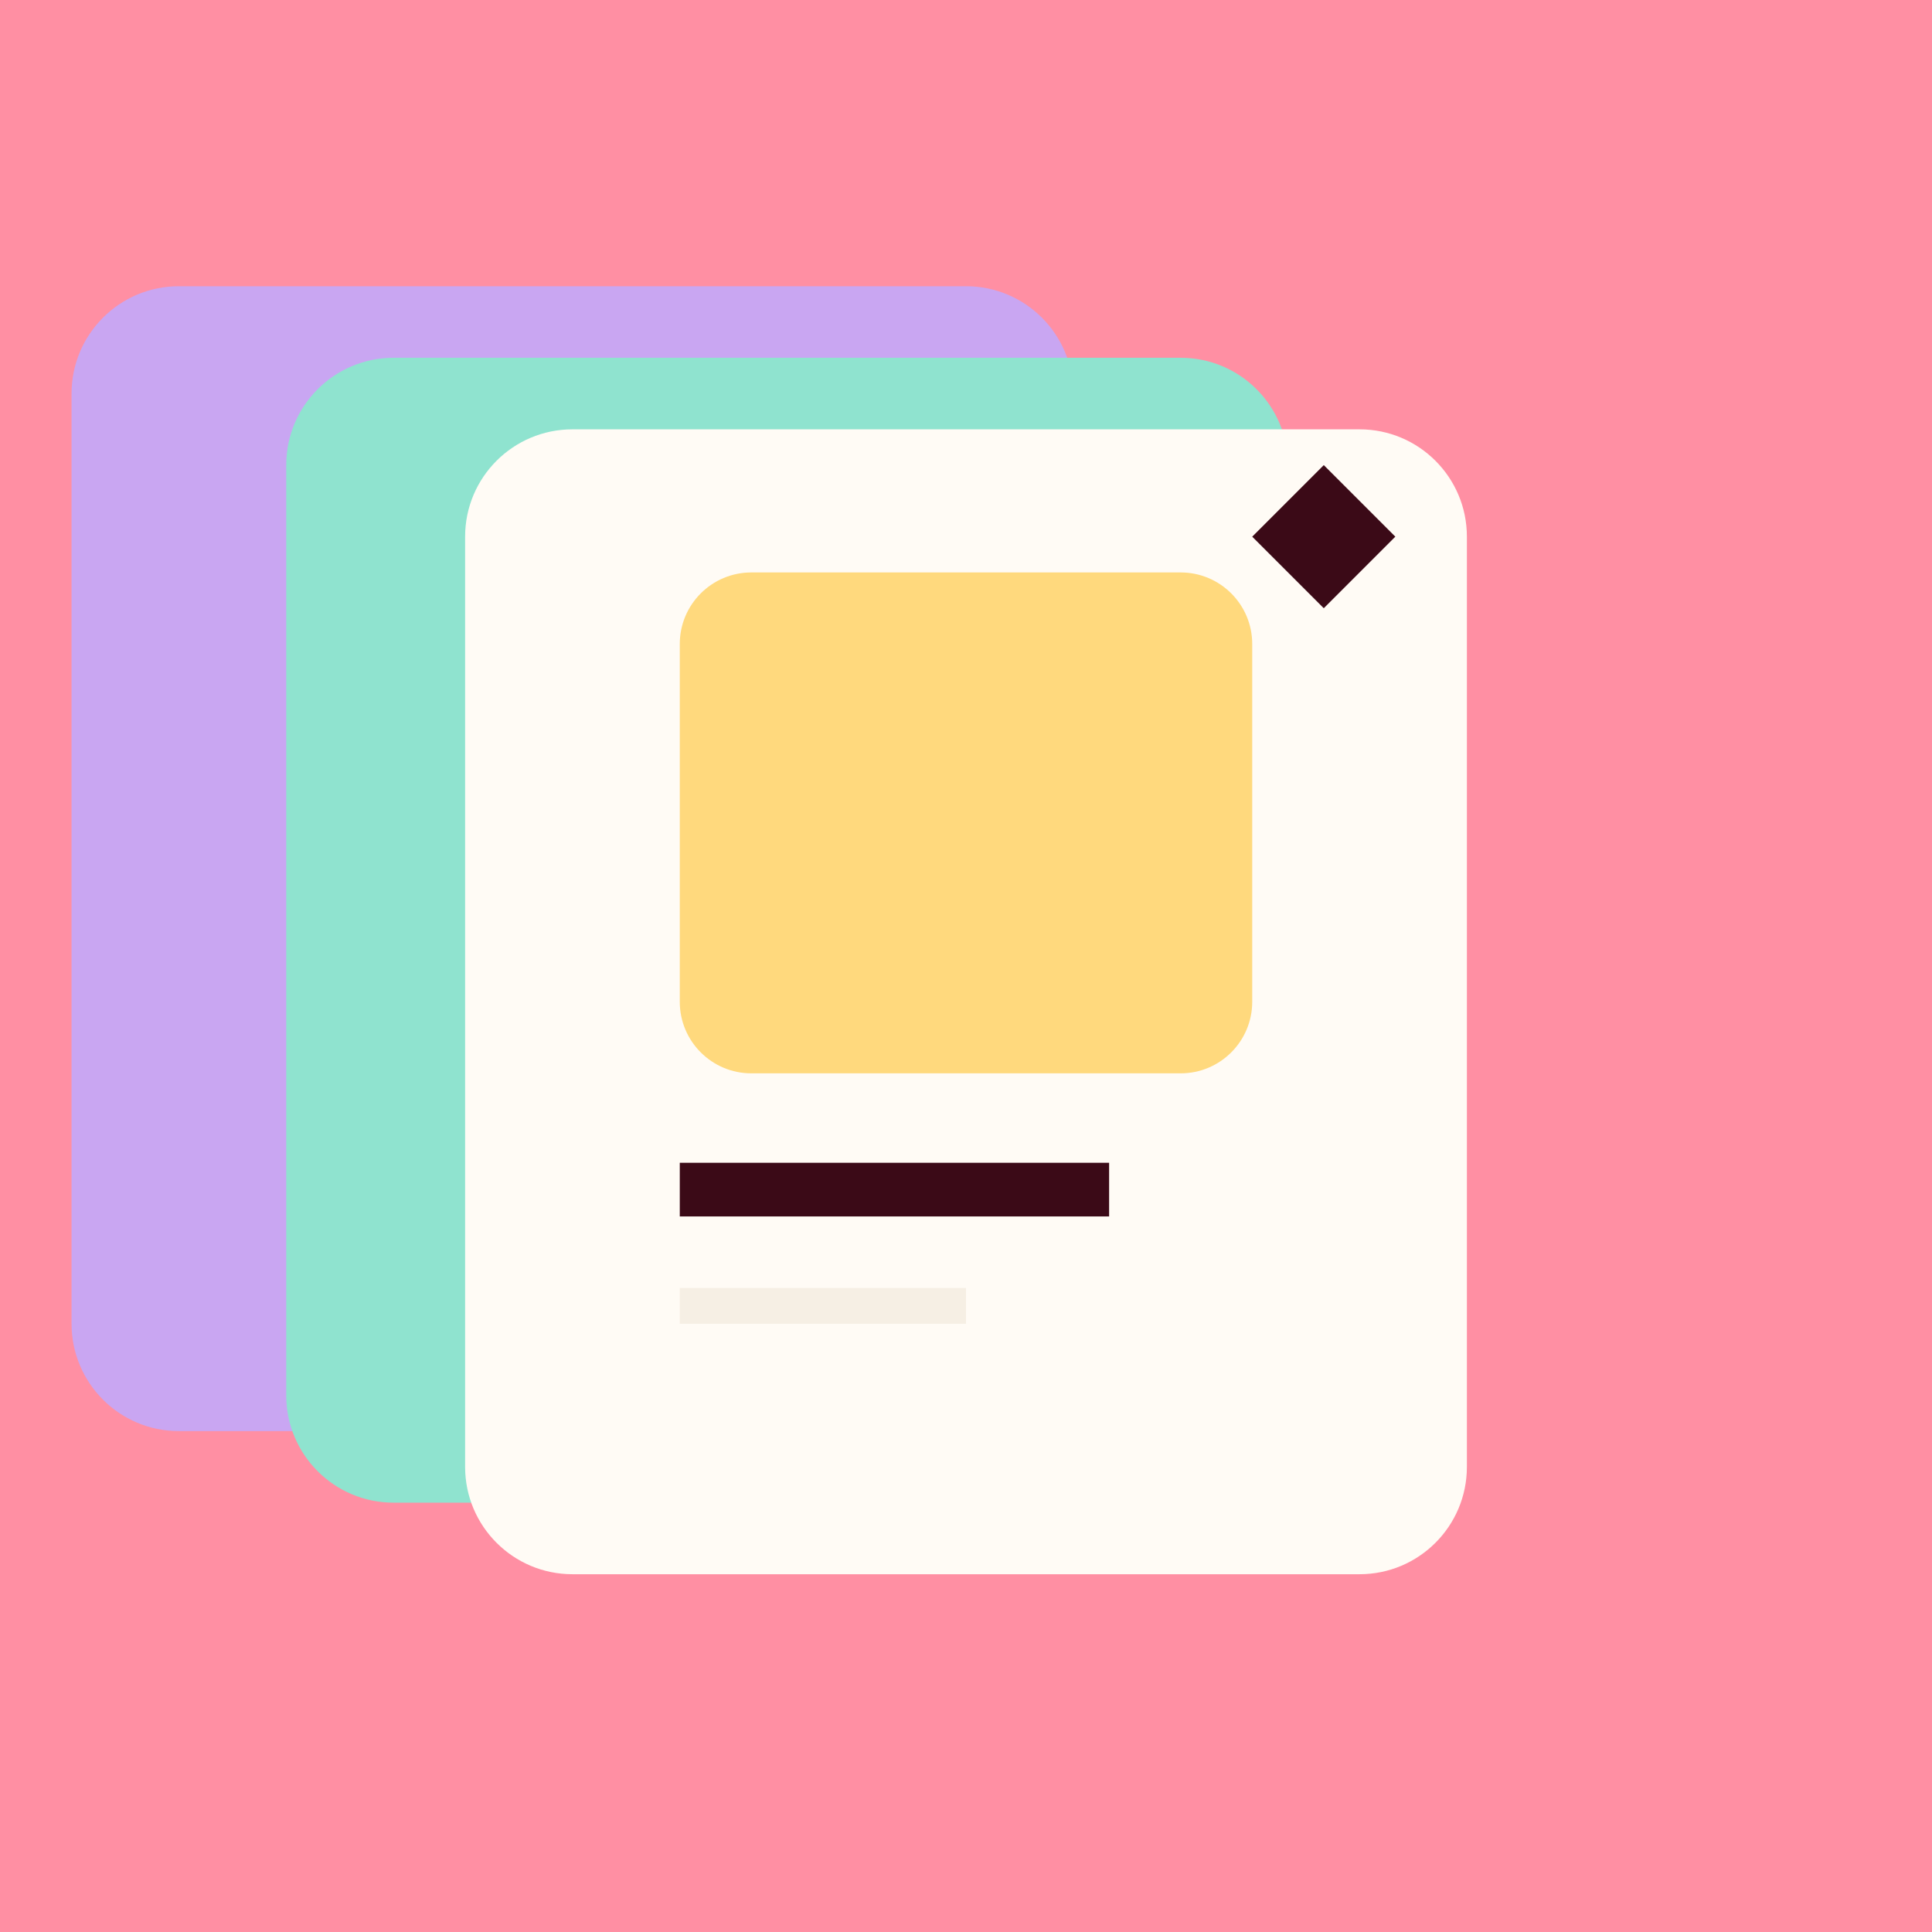
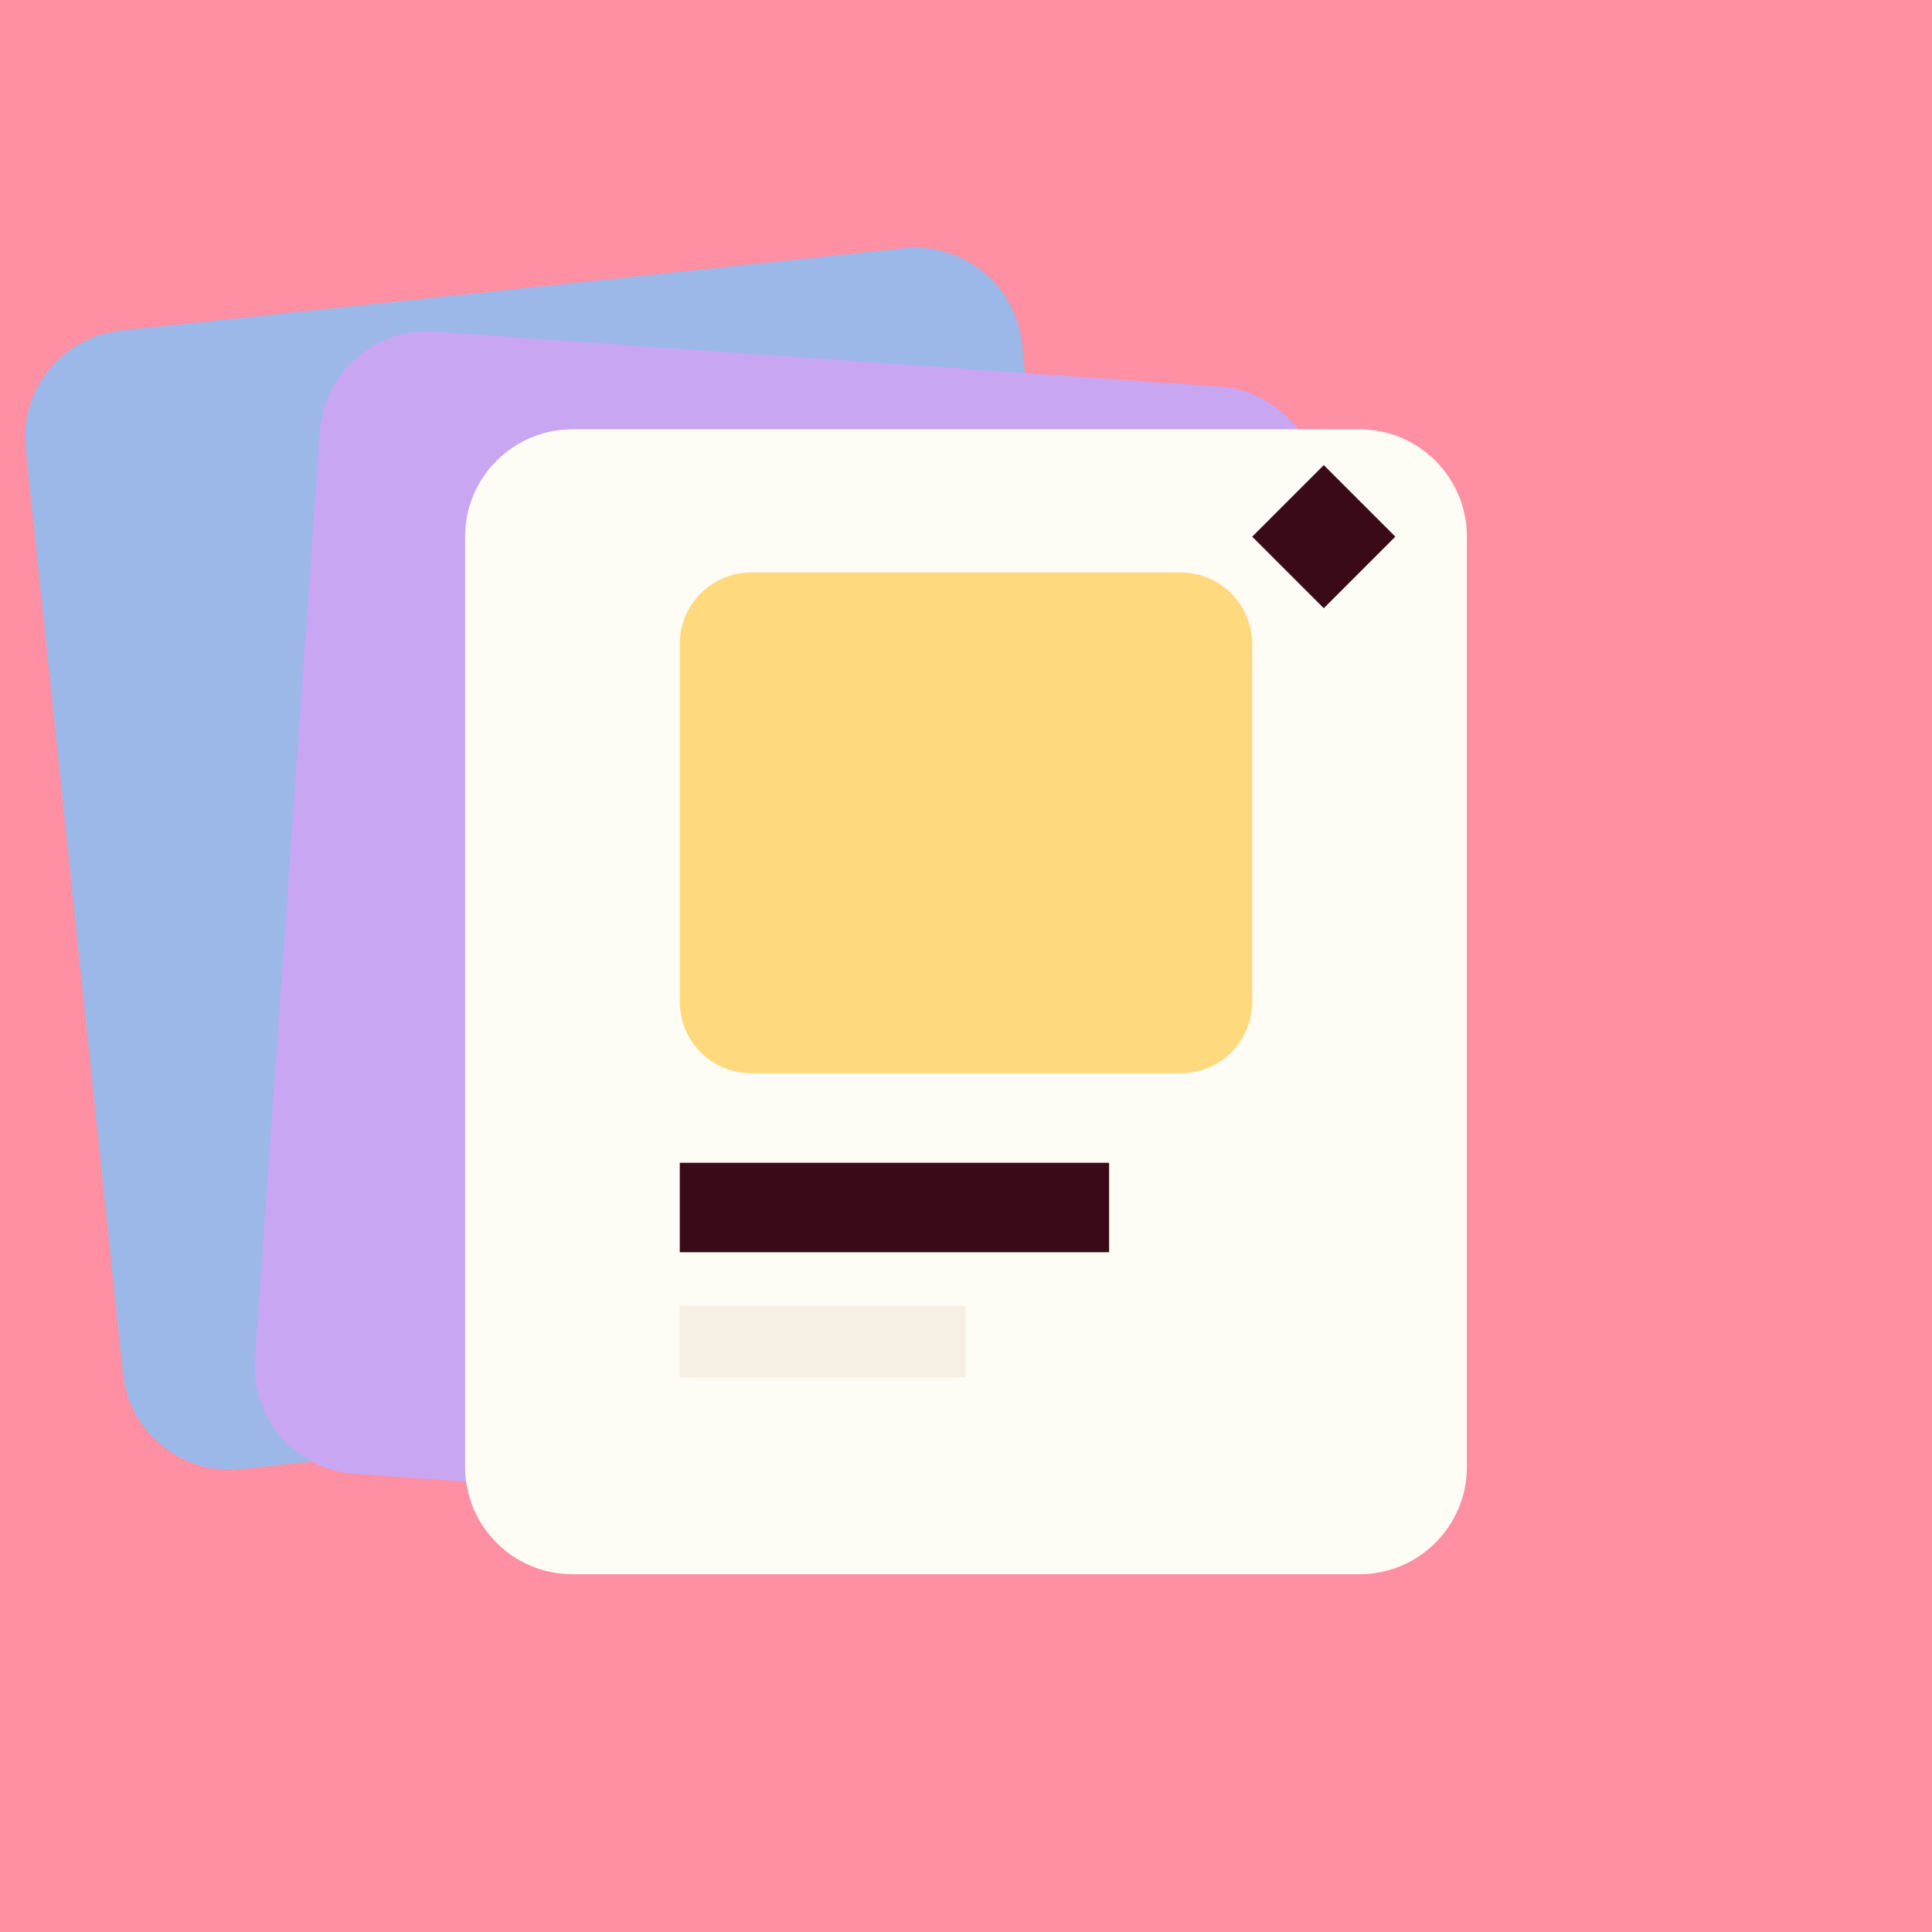
<svg xmlns="http://www.w3.org/2000/svg" viewBox="0 0 108 108" width="108" height="108">
  <rect x="0" y="0" width="108" height="108" fill="#FF8FA3" />
-   <rect x="4" y="16" width="56" height="64" rx="6" ry="6" fill="#C9A6F2" />
-   <rect x="16" y="20" width="56" height="64" rx="6" ry="6" fill="#8FE3CF" />
+   <rect x="4" y="16" width="56" height="64" rx="6" ry="6" fill="#9BB8E8" transform="rotate(-6 32 48)" />
+   <rect x="16" y="20" width="56" height="64" rx="6" ry="6" fill="#C9A6F2" transform="rotate(4 44 52)" />
  <rect x="26" y="24" width="56" height="64" rx="6" ry="6" fill="#FFFBF5" />
  <rect x="38" y="32" width="32" height="28" rx="4" ry="4" fill="#FFD97D" />
-   <rect x="38" y="65" width="24" height="3" fill="#3B0A17" />
-   <rect x="38" y="72" width="16" height="2" fill="#F6EFE4" />
+   <rect x="38" y="65" width="24" height="5" fill="#3B0A17" />
+   <rect x="38" y="73" width="16" height="4" fill="#F6EFE4" />
  <path d="M 74,26 L 76,28 L 78,30 L 76,32 L 74,34 L 72,32 L 70,30 L 72,28 Z" fill="#3B0A17" />
</svg>
